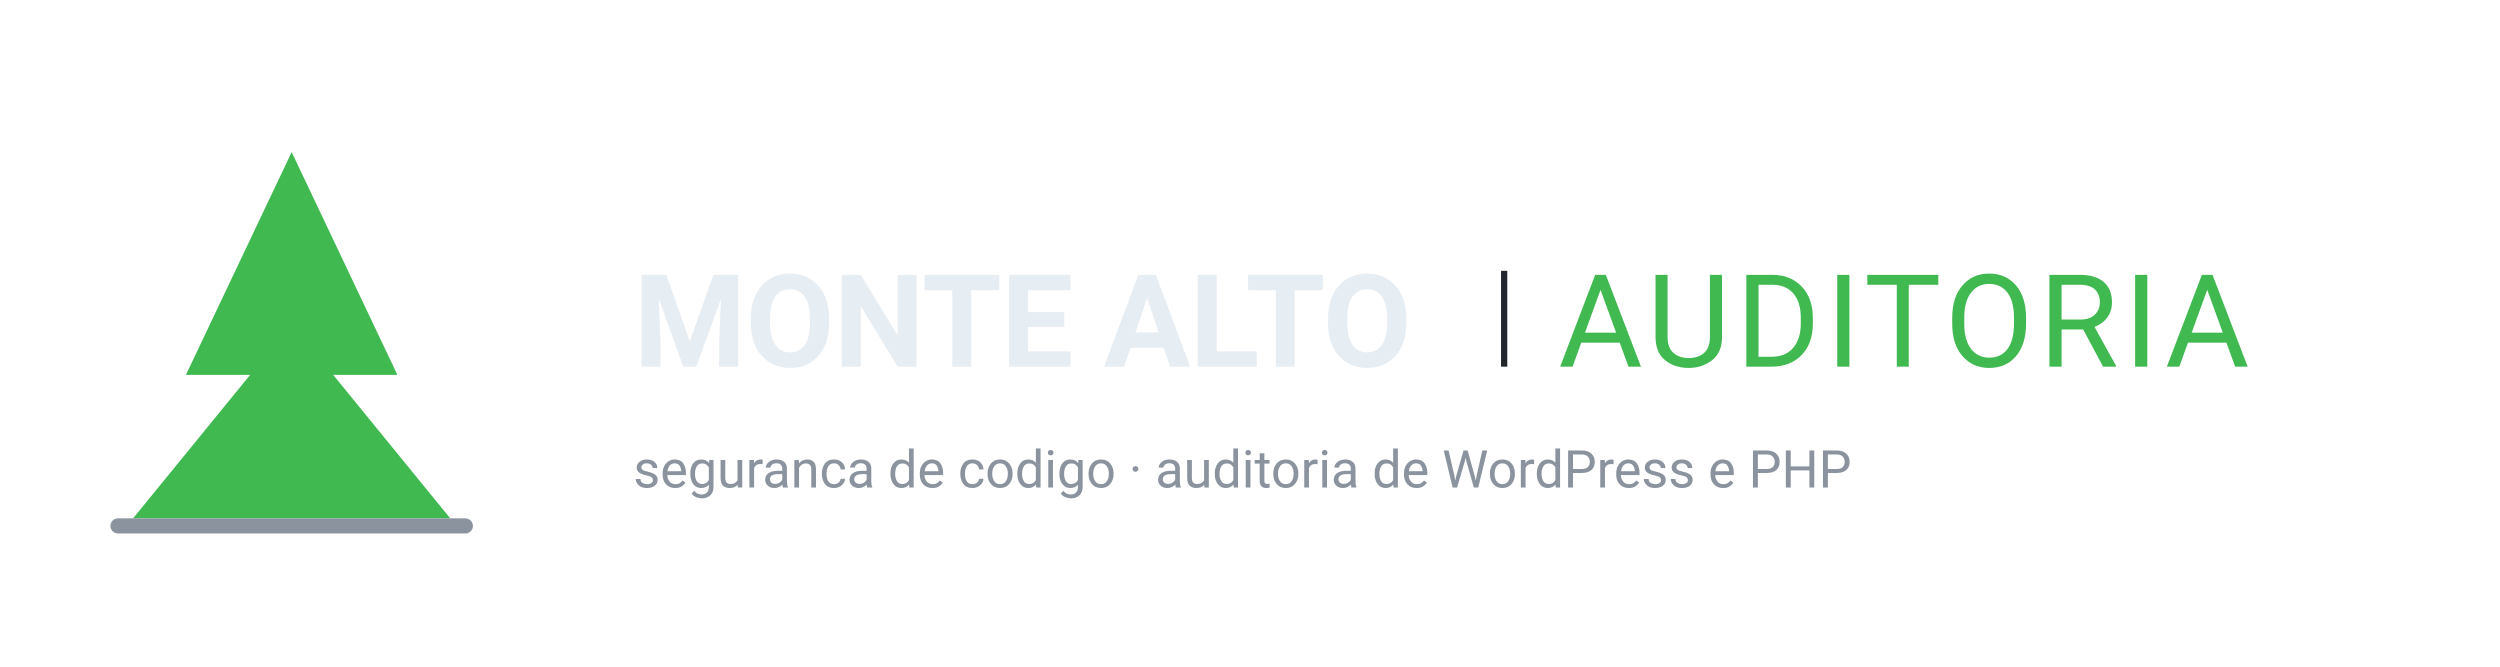
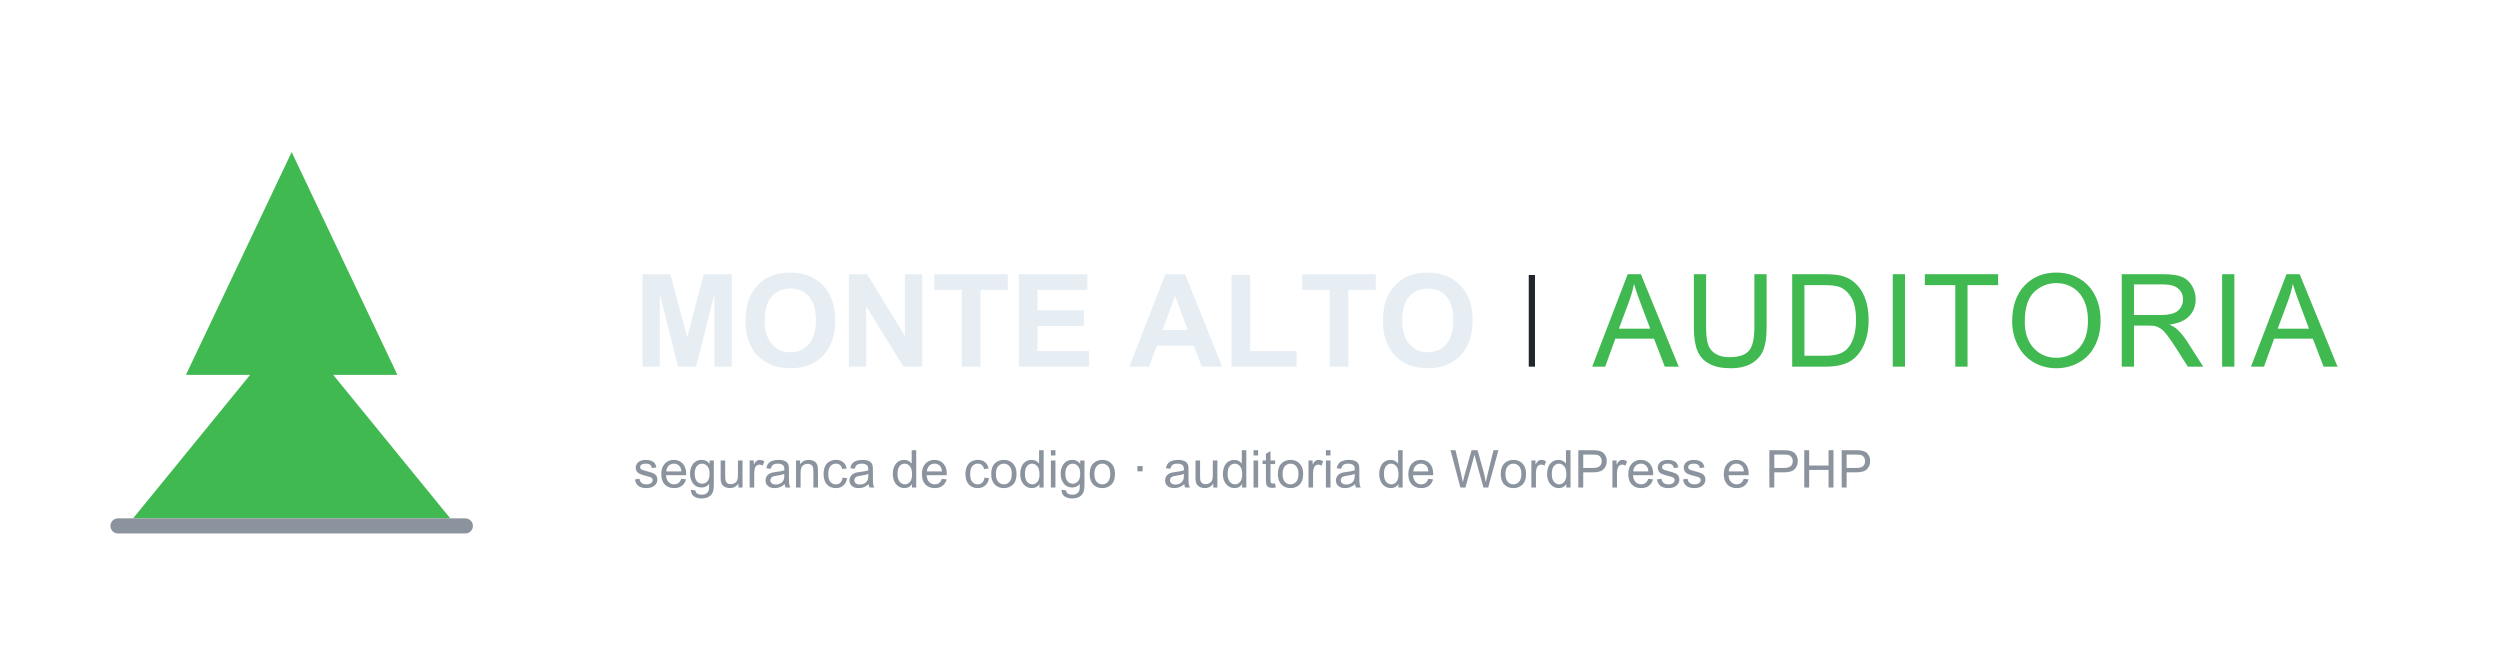
<svg xmlns="http://www.w3.org/2000/svg" viewBox="0 0 1200 320" width="1200" height="320" role="img" aria-label="Monte Alto Auditoria">
  <g transform="translate(24 44) scale(0.453125)">
    <path fill="#3fb950" d="M256 64 L368 300 L300 300 L424 452 L88 452 L212 300 L144 300 Z" />
    <rect x="64" y="452" width="384" height="16" rx="8" fill="#8b949e" />
  </g>
-   <g font-family="'Segoe UI',Roboto,Helvetica,Arial,sans-serif">
-     <text x="304" y="176" font-size="62" font-weight="700" letter-spacing="-0.5" fill="#e6edf3">MONTE ALTO</text>
-     <line x1="722" y1="130" x2="722" y2="176" stroke="#21262d" stroke-width="3" />
-     <text x="748" y="176" font-size="62" font-weight="400" letter-spacing="2.5" fill="#3fb950">AUDITORIA</text>
-     <text x="304" y="234" font-size="25" fill="#8b949e">seguranca de codigo · auditoria de WordPress e PHP</text>
-   </g>
+   <path fill="#e6edf3" d="M308.39 176.0V131.619H321.801L329.854 161.893L337.815 131.619H351.257V176.0H342.932V141.064L334.122 176.0H325.494L316.715 141.064V176.0Z M357.841 154.082Q357.841 147.301 359.869 142.699Q361.383 139.309 364.001 136.614Q366.62 133.92 369.738 132.618Q373.886 130.862 379.305 130.862Q389.113 130.862 395.001 136.947Q400.89 143.032 400.89 153.87Q400.89 164.617 395.047 170.687Q389.204 176.757 379.426 176.757Q369.526 176.757 363.684 170.717Q357.841 164.678 357.841 154.082ZM367.074 153.779Q367.074 161.317 370.556 165.208Q374.037 169.098 379.396 169.098Q384.754 169.098 388.19 165.238Q391.626 161.378 391.626 153.658Q391.626 146.029 388.281 142.275Q384.936 138.521 379.396 138.521Q373.855 138.521 370.465 142.321Q367.074 146.12 367.074 153.779Z M407.474 176.0V131.619H416.192L434.356 161.257V131.619H442.682V176.0H433.69L415.799 147.059V176.0Z M461.647 176.0V139.127H448.479V131.619H483.747V139.127H470.608V176.0Z M489.029 176.0V131.619H521.937V139.127H497.99V148.966H520.271V156.443H497.99V168.522H522.784V176.0Z M586.63 176.0H576.882L573.007 165.919H555.267L551.604 176.0H542.098L559.384 131.619H568.859ZM570.131 158.441 564.016 141.973 558.021 158.441Z M591.125 176.0V131.982H600.086V168.522H622.367V176.0Z M638.245 176.0V139.127H625.076V131.619H660.345V139.127H647.206V176.0Z M663.811 154.082Q663.811 147.301 665.839 142.699Q667.353 139.309 669.971 136.614Q672.59 133.92 675.708 132.618Q679.855 130.862 685.274 130.862Q695.083 130.862 700.971 136.947Q706.859 143.032 706.859 153.87Q706.859 164.617 701.017 170.687Q695.174 176.757 685.396 176.757Q675.496 176.757 669.653 170.717Q663.811 164.678 663.811 154.082ZM673.044 153.779Q673.044 161.317 676.525 165.208Q680.007 169.098 685.365 169.098Q690.724 169.098 694.16 165.238Q697.596 161.378 697.596 153.658Q697.596 146.029 694.25 142.275Q690.905 138.521 685.365 138.521Q679.825 138.521 676.435 142.321Q673.044 146.12 673.044 153.779Z" />
+   <line x1="735.3" y1="132.0" x2="735.3" y2="176.0" stroke="#21262d" stroke-width="3" />
+   <path fill="#3fb950" d="M764.251 176.0 781.295 131.619H787.622L805.786 176.0H799.096L793.919 162.559H775.361L770.487 176.0ZM777.057 157.775H792.103L787.471 145.484Q785.352 139.884 784.322 136.281Q783.475 140.55 781.931 144.758Z M842.102 131.619H847.975V157.261Q847.975 163.951 846.461 167.887Q844.947 171.822 840.997 174.29Q837.046 176.757 830.628 176.757Q824.392 176.757 820.426 174.607Q816.46 172.458 814.765 168.386Q813.069 164.314 813.069 157.261V131.619H818.942V157.23Q818.942 163.013 820.017 165.752Q821.092 168.492 823.71 169.976Q826.329 171.459 830.113 171.459Q836.592 171.459 839.347 168.522Q842.102 165.586 842.102 157.23Z M860.253 176.0V131.619H875.541Q880.718 131.619 883.442 132.255Q887.257 133.133 889.951 135.434Q893.463 138.4 895.204 143.017Q896.944 147.634 896.944 153.567Q896.944 158.623 895.764 162.528Q894.583 166.434 892.736 168.992Q890.89 171.55 888.695 173.018Q886.5 174.486 883.397 175.243Q880.294 176.0 876.268 176.0ZM866.126 170.763H875.602Q879.991 170.763 882.489 169.945Q884.986 169.128 886.47 167.645Q888.559 165.556 889.724 162.029Q890.89 158.502 890.89 153.477Q890.89 146.514 888.604 142.775Q886.318 139.036 883.049 137.765Q880.688 136.856 875.45 136.856H866.126Z M908.526 176.0V131.619H914.399V176.0Z M938.545 176.0V136.856H923.923V131.619H959.101V136.856H944.418V176.0Z M965.839 154.385Q965.839 143.335 971.772 137.083Q977.706 130.832 987.091 130.832Q993.236 130.832 998.171 133.769Q1003.105 136.705 1005.694 141.958Q1008.282 147.21 1008.282 153.87Q1008.282 160.621 1005.558 165.949Q1002.833 171.277 997.838 174.017Q992.843 176.757 987.061 176.757Q980.794 176.757 975.859 173.729Q970.925 170.702 968.382 165.465Q965.839 160.228 965.839 154.385ZM971.894 154.476Q971.894 162.498 976.208 167.115Q980.521 171.731 987.03 171.731Q993.66 171.731 997.944 167.069Q1002.228 162.407 1002.228 153.84Q1002.228 148.421 1000.396 144.379Q998.564 140.338 995.038 138.113Q991.511 135.888 987.121 135.888Q980.885 135.888 976.389 140.171Q971.894 144.455 971.894 154.476Z M1018.441 176.0V131.619H1038.119Q1044.053 131.619 1047.141 132.815Q1050.229 134.011 1052.075 137.038Q1053.922 140.065 1053.922 143.729Q1053.922 148.451 1050.864 151.69Q1047.807 154.93 1041.419 155.808Q1043.75 156.928 1044.961 158.018Q1047.534 160.379 1049.835 163.921L1057.555 176.0H1050.168L1044.295 166.767Q1041.722 162.771 1040.057 160.651Q1038.392 158.532 1037.075 157.685Q1035.758 156.837 1034.396 156.504Q1033.396 156.292 1031.126 156.292H1024.314V176.0ZM1024.314 151.206H1036.938Q1040.965 151.206 1043.235 150.374Q1045.506 149.541 1046.687 147.709Q1047.867 145.878 1047.867 143.729Q1047.867 140.58 1045.582 138.552Q1043.296 136.523 1038.361 136.523H1024.314Z M1066.624 176.0V131.619H1072.497V176.0Z M1080.477 176.0 1097.521 131.619H1103.848L1122.012 176.0H1115.321L1110.145 162.559H1091.587L1086.713 176.0ZM1093.282 157.775H1108.328L1103.696 145.484Q1101.577 139.884 1100.548 136.281Q1099.7 140.55 1098.156 144.758Z" />
+   <path fill="#8b949e" d="M304.769 230.13 306.942 229.789Q307.125 231.095 307.961 231.791Q308.797 232.486 310.299 232.486Q311.812 232.486 312.545 231.87Q313.277 231.253 313.277 230.423Q313.277 229.679 312.63 229.251Q312.179 228.958 310.384 228.507Q307.967 227.896 307.033 227.451Q306.1 227.005 305.617 226.218Q305.135 225.431 305.135 224.479Q305.135 223.612 305.532 222.873Q305.929 222.135 306.612 221.646Q307.125 221.268 308.01 221.006Q308.895 220.743 309.908 220.743Q311.434 220.743 312.588 221.183Q313.741 221.622 314.291 222.373Q314.84 223.124 315.047 224.381L312.899 224.674Q312.752 223.673 312.051 223.111Q311.349 222.55 310.067 222.55Q308.553 222.55 307.906 223.05Q307.259 223.551 307.259 224.222Q307.259 224.649 307.528 224.991Q307.796 225.345 308.37 225.577Q308.7 225.699 310.311 226.139Q312.643 226.761 313.564 227.158Q314.486 227.555 315.011 228.312Q315.536 229.068 315.536 230.191Q315.536 231.29 314.895 232.26Q314.254 233.231 313.045 233.762Q311.837 234.293 310.311 234.293Q307.784 234.293 306.46 233.243Q305.135 232.193 304.769 230.13Z M327.022 229.825 329.293 230.106Q328.756 232.096 327.303 233.194Q325.851 234.293 323.592 234.293Q320.748 234.293 319.082 232.541Q317.416 230.79 317.416 227.628Q317.416 224.356 319.1 222.55Q320.785 220.743 323.47 220.743Q326.07 220.743 327.718 222.513Q329.366 224.283 329.366 227.494Q329.366 227.689 329.354 228.08H319.686Q319.808 230.216 320.895 231.351Q321.981 232.486 323.604 232.486Q324.813 232.486 325.667 231.852Q326.522 231.217 327.022 229.825ZM319.808 226.273H327.047Q326.9 224.637 326.217 223.819Q325.167 222.55 323.495 222.55Q321.981 222.55 320.949 223.563Q319.918 224.576 319.808 226.273Z M331.649 235.074 333.785 235.392Q333.919 236.38 334.53 236.832Q335.348 237.442 336.764 237.442Q338.29 237.442 339.12 236.832Q339.95 236.222 340.243 235.123Q340.414 234.452 340.401 232.303Q338.961 234.0 336.812 234.0Q334.139 234.0 332.674 232.071Q331.209 230.143 331.209 227.445Q331.209 225.589 331.881 224.021Q332.552 222.452 333.828 221.598Q335.104 220.743 336.825 220.743Q339.12 220.743 340.609 222.599V221.036H342.635V232.242Q342.635 235.27 342.019 236.533Q341.402 237.796 340.066 238.529Q338.729 239.261 336.776 239.261Q334.457 239.261 333.028 238.218Q331.6 237.174 331.649 235.074ZM333.468 227.286Q333.468 229.837 334.481 231.009Q335.494 232.181 337.02 232.181Q338.534 232.181 339.559 231.015Q340.584 229.85 340.584 227.359Q340.584 224.979 339.529 223.771Q338.473 222.562 336.983 222.562Q335.519 222.562 334.493 223.752Q333.468 224.942 333.468 227.286Z M354.452 234.0V232.096Q352.938 234.293 350.338 234.293Q349.19 234.293 348.196 233.854Q347.201 233.414 346.719 232.749Q346.236 232.083 346.041 231.119Q345.907 230.472 345.907 229.068V221.036H348.104V228.226Q348.104 229.947 348.238 230.545Q348.446 231.412 349.117 231.906Q349.789 232.401 350.777 232.401Q351.766 232.401 352.633 231.894Q353.5 231.388 353.86 230.515Q354.22 229.642 354.22 227.982V221.036H356.417V234.0Z M359.835 234.0V221.036H361.812V223.001Q362.569 221.622 363.21 221.183Q363.851 220.743 364.62 220.743Q365.731 220.743 366.878 221.451L366.122 223.49Q365.316 223.014 364.51 223.014Q363.79 223.014 363.216 223.447Q362.643 223.88 362.398 224.649Q362.032 225.821 362.032 227.213V234.0Z M376.644 232.401Q375.423 233.438 374.294 233.866Q373.165 234.293 371.871 234.293Q369.735 234.293 368.587 233.249Q367.44 232.206 367.44 230.582Q367.44 229.63 367.873 228.843Q368.307 228.055 369.009 227.579Q369.71 227.103 370.589 226.859Q371.236 226.688 372.542 226.529Q375.204 226.212 376.461 225.772Q376.473 225.321 376.473 225.199Q376.473 223.856 375.851 223.307Q375.008 222.562 373.348 222.562Q371.798 222.562 371.059 223.105Q370.321 223.648 369.967 225.028L367.818 224.735Q368.111 223.355 368.783 222.507Q369.454 221.659 370.724 221.201Q371.993 220.743 373.666 220.743Q375.326 220.743 376.363 221.134Q377.401 221.524 377.889 222.116Q378.377 222.708 378.573 223.612Q378.683 224.173 378.683 225.638V228.568Q378.683 231.632 378.823 232.444Q378.963 233.255 379.378 234.0H377.083Q376.742 233.316 376.644 232.401ZM376.461 227.494Q375.265 227.982 372.872 228.324Q371.517 228.519 370.956 228.763Q370.394 229.007 370.089 229.477Q369.784 229.947 369.784 230.521Q369.784 231.4 370.449 231.986Q371.114 232.572 372.396 232.572Q373.666 232.572 374.654 232.016Q375.643 231.461 376.107 230.497Q376.461 229.752 376.461 228.299Z M382.088 234.0V221.036H384.066V222.879Q385.494 220.743 388.192 220.743Q389.364 220.743 390.346 221.164Q391.329 221.585 391.817 222.269Q392.306 222.953 392.501 223.893Q392.623 224.503 392.623 226.029V234.0H390.426V226.114Q390.426 224.771 390.169 224.106Q389.913 223.441 389.26 223.044Q388.607 222.647 387.728 222.647Q386.324 222.647 385.305 223.539Q384.286 224.43 384.286 226.92V234.0Z M404.452 229.251 406.612 229.532Q406.258 231.766 404.8 233.03Q403.341 234.293 401.217 234.293Q398.556 234.293 396.938 232.553Q395.321 230.814 395.321 227.567Q395.321 225.467 396.017 223.893Q396.712 222.318 398.135 221.531Q399.557 220.743 401.229 220.743Q403.341 220.743 404.684 221.811Q406.026 222.879 406.405 224.845L404.269 225.174Q403.963 223.868 403.188 223.209Q402.413 222.55 401.314 222.55Q399.654 222.55 398.617 223.74Q397.579 224.93 397.579 227.506Q397.579 230.118 398.58 231.302Q399.581 232.486 401.192 232.486Q402.486 232.486 403.353 231.693Q404.22 230.899 404.452 229.251Z M416.952 232.401Q415.731 233.438 414.602 233.866Q413.473 234.293 412.179 234.293Q410.042 234.293 408.895 233.249Q407.748 232.206 407.748 230.582Q407.748 229.63 408.181 228.843Q408.614 228.055 409.316 227.579Q410.018 227.103 410.897 226.859Q411.544 226.688 412.85 226.529Q415.511 226.212 416.769 225.772Q416.781 225.321 416.781 225.199Q416.781 223.856 416.158 223.307Q415.316 222.562 413.656 222.562Q412.105 222.562 411.367 223.105Q410.628 223.648 410.274 225.028L408.126 224.735Q408.419 223.355 409.09 222.507Q409.762 221.659 411.031 221.201Q412.301 220.743 413.973 220.743Q415.633 220.743 416.671 221.134Q417.708 221.524 418.197 222.116Q418.685 222.708 418.88 223.612Q418.99 224.173 418.99 225.638V228.568Q418.99 231.632 419.131 232.444Q419.271 233.255 419.686 234.0H417.391Q417.049 233.316 416.952 232.401ZM416.769 227.494Q415.572 227.982 413.18 228.324Q411.825 228.519 411.263 228.763Q410.702 229.007 410.396 229.477Q410.091 229.947 410.091 230.521Q410.091 231.4 410.757 231.986Q411.422 232.572 412.704 232.572Q413.973 232.572 414.962 232.016Q415.951 231.461 416.415 230.497Q416.769 229.752 416.769 228.299Z M437.752 234.0V232.364Q436.52 234.293 434.127 234.293Q432.577 234.293 431.277 233.438Q429.977 232.584 429.262 231.052Q428.548 229.52 428.548 227.53Q428.548 225.589 429.195 224.009Q429.842 222.428 431.136 221.585Q432.43 220.743 434.029 220.743Q435.201 220.743 436.117 221.238Q437.032 221.732 437.606 222.525V216.104H439.791V234.0ZM430.807 227.53Q430.807 230.021 431.856 231.253Q432.906 232.486 434.334 232.486Q435.775 232.486 436.782 231.308Q437.789 230.13 437.789 227.713Q437.789 225.052 436.764 223.807Q435.738 222.562 434.237 222.562Q432.772 222.562 431.789 223.758Q430.807 224.955 430.807 227.53Z M452.12 229.825 454.391 230.106Q453.854 232.096 452.401 233.194Q450.948 234.293 448.69 234.293Q445.846 234.293 444.179 232.541Q442.513 230.79 442.513 227.628Q442.513 224.356 444.198 222.55Q445.882 220.743 448.568 220.743Q451.168 220.743 452.816 222.513Q454.464 224.283 454.464 227.494Q454.464 227.689 454.452 228.08H444.784Q444.906 230.216 445.992 231.351Q447.079 232.486 448.702 232.486Q449.911 232.486 450.765 231.852Q451.62 231.217 452.12 229.825ZM444.906 226.273H452.145Q451.998 224.637 451.314 223.819Q450.265 222.55 448.592 222.55Q447.079 222.55 446.047 223.563Q445.016 224.576 444.906 226.273Z M472.555 229.251 474.715 229.532Q474.361 231.766 472.903 233.03Q471.444 234.293 469.32 234.293Q466.659 234.293 465.041 232.553Q463.424 230.814 463.424 227.567Q463.424 225.467 464.12 223.893Q464.815 222.318 466.238 221.531Q467.66 220.743 469.332 220.743Q471.444 220.743 472.787 221.811Q474.129 222.879 474.508 224.845L472.372 225.174Q472.066 223.868 471.291 223.209Q470.516 222.55 469.417 222.55Q467.757 222.55 466.72 223.74Q465.682 224.93 465.682 227.506Q465.682 230.118 466.683 231.302Q467.684 232.486 469.295 232.486Q470.589 232.486 471.456 231.693Q472.323 230.899 472.555 229.251Z M475.777 227.518Q475.777 223.917 477.779 222.184Q479.452 220.743 481.856 220.743Q484.53 220.743 486.227 222.495Q487.923 224.247 487.923 227.335Q487.923 229.837 487.173 231.272Q486.422 232.706 484.988 233.5Q483.553 234.293 481.856 234.293Q479.134 234.293 477.456 232.547Q475.777 230.802 475.777 227.518ZM478.036 227.518Q478.036 230.008 479.122 231.247Q480.208 232.486 481.856 232.486Q483.492 232.486 484.579 231.241Q485.665 229.996 485.665 227.445Q485.665 225.04 484.573 223.801Q483.48 222.562 481.856 222.562Q480.208 222.562 479.122 223.795Q478.036 225.028 478.036 227.518Z M498.91 234.0V232.364Q497.677 234.293 495.284 234.293Q493.734 234.293 492.434 233.438Q491.134 232.584 490.42 231.052Q489.706 229.52 489.706 227.53Q489.706 225.589 490.353 224.009Q491 222.428 492.293 221.585Q493.587 220.743 495.187 220.743Q496.358 220.743 497.274 221.238Q498.189 221.732 498.763 222.525V216.104H500.948V234.0ZM491.964 227.53Q491.964 230.021 493.014 231.253Q494.063 232.486 495.492 232.486Q496.932 232.486 497.939 231.308Q498.946 230.13 498.946 227.713Q498.946 225.052 497.921 223.807Q496.896 222.562 495.394 222.562Q493.929 222.562 492.947 223.758Q491.964 224.955 491.964 227.53Z M504.415 218.631V216.104H506.612V218.631ZM504.415 234.0V221.036H506.612V234.0Z M509.554 235.074 511.69 235.392Q511.825 236.38 512.435 236.832Q513.253 237.442 514.669 237.442Q516.195 237.442 517.025 236.832Q517.855 236.222 518.148 235.123Q518.319 234.452 518.307 232.303Q516.866 234.0 514.718 234.0Q512.044 234.0 510.58 232.071Q509.115 230.143 509.115 227.445Q509.115 225.589 509.786 224.021Q510.458 222.452 511.733 221.598Q513.009 220.743 514.73 220.743Q517.025 220.743 518.514 222.599V221.036H520.541V232.242Q520.541 235.27 519.924 236.533Q519.308 237.796 517.971 238.529Q516.634 239.261 514.681 239.261Q512.362 239.261 510.934 238.218Q509.505 237.174 509.554 235.074ZM511.373 227.286Q511.373 229.837 512.386 231.009Q513.399 232.181 514.925 232.181Q516.439 232.181 517.464 231.015Q518.49 229.85 518.49 227.359Q518.49 224.979 517.434 223.771Q516.378 222.562 514.889 222.562Q513.424 222.562 512.398 223.752Q511.373 224.942 511.373 227.286Z M523.043 227.518Q523.043 223.917 525.045 222.184Q526.717 220.743 529.122 220.743Q531.795 220.743 533.492 222.495Q535.189 224.247 535.189 227.335Q535.189 229.837 534.438 231.272Q533.688 232.706 532.253 233.5Q530.819 234.293 529.122 234.293Q526.4 234.293 524.721 232.547Q523.043 230.802 523.043 227.518ZM525.301 227.518Q525.301 230.008 526.388 231.247Q527.474 232.486 529.122 232.486Q530.758 232.486 531.844 231.241Q532.931 229.996 532.931 227.445Q532.931 225.04 531.838 223.801Q530.746 222.562 529.122 222.562Q527.474 222.562 526.388 223.795Q525.301 225.028 525.301 227.518Z M545.968 226.224V223.722H548.47V226.224Z M568.441 232.401Q567.22 233.438 566.091 233.866Q564.962 234.293 563.668 234.293Q561.532 234.293 560.384 233.249Q559.237 232.206 559.237 230.582Q559.237 229.63 559.67 228.843Q560.104 228.055 560.805 227.579Q561.507 227.103 562.386 226.859Q563.033 226.688 564.339 226.529Q567 226.212 568.258 225.772Q568.27 225.321 568.27 225.199Q568.27 223.856 567.647 223.307Q566.805 222.562 565.145 222.562Q563.595 222.562 562.856 223.105Q562.118 223.648 561.764 225.028L559.615 224.735Q559.908 223.355 560.58 222.507Q561.251 221.659 562.521 221.201Q563.79 220.743 565.462 220.743Q567.123 220.743 568.16 221.134Q569.198 221.524 569.686 222.116Q570.174 222.708 570.37 223.612Q570.479 224.173 570.479 225.638V228.568Q570.479 231.632 570.62 232.444Q570.76 233.255 571.175 234.0H568.88Q568.539 233.316 568.441 232.401ZM568.258 227.494Q567.062 227.982 564.669 228.324Q563.314 228.519 562.752 228.763Q562.191 229.007 561.886 229.477Q561.581 229.947 561.581 230.521Q561.581 231.4 562.246 231.986Q562.911 232.572 564.193 232.572Q565.462 232.572 566.451 232.016Q567.44 231.461 567.904 230.497Q568.258 229.752 568.258 228.299Z M582.381 234.0V232.096Q580.868 234.293 578.268 234.293Q577.12 234.293 576.125 233.854Q575.13 233.414 574.648 232.749Q574.166 232.083 573.971 231.119Q573.836 230.472 573.836 229.068V221.036H576.034V228.226Q576.034 229.947 576.168 230.545Q576.375 231.412 577.047 231.906Q577.718 232.401 578.707 232.401Q579.696 232.401 580.562 231.894Q581.429 231.388 581.789 230.515Q582.149 229.642 582.149 227.982V221.036H584.347V234.0Z M596.2 234.0V232.364Q594.967 234.293 592.574 234.293Q591.024 234.293 589.724 233.438Q588.424 232.584 587.71 231.052Q586.996 229.52 586.996 227.53Q586.996 225.589 587.643 224.009Q588.29 222.428 589.583 221.585Q590.877 220.743 592.477 220.743Q593.648 220.743 594.564 221.238Q595.479 221.732 596.053 222.525V216.104H598.238V234.0ZM589.254 227.53Q589.254 230.021 590.304 231.253Q591.354 232.486 592.782 232.486Q594.222 232.486 595.229 231.308Q596.236 230.13 596.236 227.713Q596.236 225.052 595.211 223.807Q594.186 222.562 592.684 222.562Q591.219 222.562 590.237 223.758Q589.254 224.955 589.254 227.53Z M601.705 218.631V216.104H603.902V218.631ZM601.705 234.0V221.036H603.902V234.0Z M612.044 232.035 612.362 233.976Q611.434 234.171 610.702 234.171Q609.505 234.171 608.846 233.792Q608.187 233.414 607.918 232.798Q607.65 232.181 607.65 230.204V222.745H606.039V221.036H607.65V217.826L609.835 216.507V221.036H612.044V222.745H609.835V230.326Q609.835 231.266 609.951 231.534Q610.067 231.803 610.329 231.961Q610.592 232.12 611.08 232.12Q611.446 232.12 612.044 232.035Z M613.375 227.518Q613.375 223.917 615.377 222.184Q617.049 220.743 619.454 220.743Q622.127 220.743 623.824 222.495Q625.521 224.247 625.521 227.335Q625.521 229.837 624.77 231.272Q624.02 232.706 622.585 233.5Q621.151 234.293 619.454 234.293Q616.732 234.293 615.053 232.547Q613.375 230.802 613.375 227.518ZM615.633 227.518Q615.633 230.008 616.72 231.247Q617.806 232.486 619.454 232.486Q621.09 232.486 622.176 231.241Q623.263 229.996 623.263 227.445Q623.263 225.04 622.17 223.801Q621.078 222.562 619.454 222.562Q617.806 222.562 616.72 223.795Q615.633 225.028 615.633 227.518Z M628.072 234.0V221.036H630.05V223.001Q630.807 221.622 631.448 221.183Q632.088 220.743 632.857 220.743Q633.968 220.743 635.116 221.451L634.359 223.49Q633.553 223.014 632.748 223.014Q632.027 223.014 631.454 223.447Q630.88 223.88 630.636 224.649Q630.27 225.821 630.27 227.213V234.0Z M636.434 218.631V216.104H638.631V218.631ZM636.434 234.0V221.036H638.631V234.0Z M650.436 232.401Q649.215 233.438 648.086 233.866Q646.957 234.293 645.663 234.293Q643.526 234.293 642.379 233.249Q641.231 232.206 641.231 230.582Q641.231 229.63 641.665 228.843Q642.098 228.055 642.8 227.579Q643.502 227.103 644.381 226.859Q645.028 226.688 646.334 226.529Q648.995 226.212 650.252 225.772Q650.265 225.321 650.265 225.199Q650.265 223.856 649.642 223.307Q648.8 222.562 647.14 222.562Q645.589 222.562 644.851 223.105Q644.112 223.648 643.758 225.028L641.61 224.735Q641.903 223.355 642.574 222.507Q643.246 221.659 644.515 221.201Q645.785 220.743 647.457 220.743Q649.117 220.743 650.155 221.134Q651.192 221.524 651.681 222.116Q652.169 222.708 652.364 223.612Q652.474 224.173 652.474 225.638V228.568Q652.474 231.632 652.615 232.444Q652.755 233.255 653.17 234.0H650.875Q650.533 233.316 650.436 232.401ZM650.252 227.494Q649.056 227.982 646.664 228.324Q645.309 228.519 644.747 228.763Q644.186 229.007 643.88 229.477Q643.575 229.947 643.575 230.521Q643.575 231.4 644.24 231.986Q644.906 232.572 646.188 232.572Q647.457 232.572 648.446 232.016Q649.435 231.461 649.898 230.497Q650.252 229.752 650.252 228.299Z M671.236 234.0V232.364Q670.003 234.293 667.611 234.293Q666.061 234.293 664.76 233.438Q663.46 232.584 662.746 231.052Q662.032 229.52 662.032 227.53Q662.032 225.589 662.679 224.009Q663.326 222.428 664.62 221.585Q665.914 220.743 667.513 220.743Q668.685 220.743 669.601 221.238Q670.516 221.732 671.09 222.525V216.104H673.275V234.0ZM664.291 227.53Q664.291 230.021 665.34 231.253Q666.39 232.486 667.818 232.486Q669.259 232.486 670.266 231.308Q671.273 230.13 671.273 227.713Q671.273 225.052 670.248 223.807Q669.222 222.562 667.721 222.562Q666.256 222.562 665.273 223.758Q664.291 224.955 664.291 227.53Z M685.604 229.825 687.875 230.106Q687.337 232.096 685.885 233.194Q684.432 234.293 682.174 234.293Q679.33 234.293 677.663 232.541Q675.997 230.79 675.997 227.628Q675.997 224.356 677.682 222.55Q679.366 220.743 682.052 220.743Q684.652 220.743 686.3 222.513Q687.948 224.283 687.948 227.494Q687.948 227.689 687.936 228.08H678.268Q678.39 230.216 679.476 231.351Q680.562 232.486 682.186 232.486Q683.395 232.486 684.249 231.852Q685.104 231.217 685.604 229.825ZM678.39 226.273H685.628Q685.482 224.637 684.798 223.819Q683.749 222.55 682.076 222.55Q680.562 222.55 679.531 223.563Q678.5 224.576 678.39 226.273Z M700.985 234.0 696.236 216.104H698.666L701.388 227.835Q701.827 229.679 702.145 231.498Q702.828 228.629 702.95 228.189L706.356 216.104H709.212L711.776 225.162Q712.74 228.531 713.167 231.498Q713.509 229.801 714.059 227.604L716.866 216.104H719.247L714.339 234.0H712.057L708.285 220.365Q707.809 218.656 707.723 218.265Q707.442 219.498 707.198 220.365L703.402 234.0Z M720.357 227.518Q720.357 223.917 722.359 222.184Q724.032 220.743 726.437 220.743Q729.11 220.743 730.807 222.495Q732.503 224.247 732.503 227.335Q732.503 229.837 731.753 231.272Q731.002 232.706 729.568 233.5Q728.133 234.293 726.437 234.293Q723.714 234.293 722.036 232.547Q720.357 230.802 720.357 227.518ZM722.616 227.518Q722.616 230.008 723.702 231.247Q724.789 232.486 726.437 232.486Q728.072 232.486 729.159 231.241Q730.245 229.996 730.245 227.445Q730.245 225.04 729.153 223.801Q728.06 222.562 726.437 222.562Q724.789 222.562 723.702 223.795Q722.616 225.028 722.616 227.518Z M735.055 234.0V221.036H737.032V223.001Q737.789 221.622 738.43 221.183Q739.071 220.743 739.84 220.743Q740.951 220.743 742.098 221.451L741.341 223.49Q740.536 223.014 739.73 223.014Q739.01 223.014 738.436 223.447Q737.862 223.88 737.618 224.649Q737.252 225.821 737.252 227.213V234.0Z M751.815 234.0V232.364Q750.582 234.293 748.189 234.293Q746.639 234.293 745.339 233.438Q744.039 232.584 743.325 231.052Q742.611 229.52 742.611 227.53Q742.611 225.589 743.258 224.009Q743.905 222.428 745.199 221.585Q746.493 220.743 748.092 220.743Q749.264 220.743 750.179 221.238Q751.095 221.732 751.668 222.525V216.104H753.854V234.0ZM744.869 227.53Q744.869 230.021 745.919 231.253Q746.969 232.486 748.397 232.486Q749.837 232.486 750.844 231.308Q751.852 230.13 751.852 227.713Q751.852 225.052 750.826 223.807Q749.801 222.562 748.299 222.562Q746.834 222.562 745.852 223.758Q744.869 224.955 744.869 227.53Z M757.589 234.0V216.104H764.339Q766.122 216.104 767.062 216.275Q768.38 216.495 769.271 217.112Q770.162 217.728 770.705 218.839Q771.249 219.95 771.249 221.28Q771.249 223.563 769.796 225.144Q768.343 226.725 764.547 226.725H759.957V234.0ZM759.957 224.613H764.583Q766.878 224.613 767.843 223.758Q768.807 222.904 768.807 221.354Q768.807 220.23 768.24 219.431Q767.672 218.631 766.744 218.375Q766.146 218.216 764.535 218.216H759.957Z M773.958 234.0V221.036H775.936V223.001Q776.693 221.622 777.334 221.183Q777.975 220.743 778.744 220.743Q779.854 220.743 781.002 221.451L780.245 223.49Q779.439 223.014 778.634 223.014Q777.914 223.014 777.34 223.447Q776.766 223.88 776.522 224.649Q776.156 225.821 776.156 227.213V234.0Z M791.183 229.825 793.453 230.106Q792.916 232.096 791.463 233.194Q790.011 234.293 787.752 234.293Q784.908 234.293 783.242 232.541Q781.576 230.79 781.576 227.628Q781.576 224.356 783.26 222.55Q784.945 220.743 787.63 220.743Q790.23 220.743 791.878 222.513Q793.526 224.283 793.526 227.494Q793.526 227.689 793.514 228.08H783.846Q783.968 230.216 785.055 231.351Q786.141 232.486 787.765 232.486Q788.973 232.486 789.828 231.852Q790.682 231.217 791.183 229.825ZM783.968 226.273H791.207Q791.061 224.637 790.377 223.819Q789.327 222.55 787.655 222.55Q786.141 222.55 785.11 223.563Q784.078 224.576 783.968 226.273Z M795.333 230.13 797.506 229.789Q797.689 231.095 798.525 231.791Q799.361 232.486 800.863 232.486Q802.376 232.486 803.109 231.87Q803.841 231.253 803.841 230.423Q803.841 229.679 803.194 229.251Q802.743 228.958 800.948 228.507Q798.531 227.896 797.597 227.451Q796.664 227.005 796.181 226.218Q795.699 225.431 795.699 224.479Q795.699 223.612 796.096 222.873Q796.493 222.135 797.176 221.646Q797.689 221.268 798.574 221.006Q799.459 220.743 800.472 220.743Q801.998 220.743 803.152 221.183Q804.305 221.622 804.854 222.373Q805.404 223.124 805.611 224.381L803.463 224.674Q803.316 223.673 802.615 223.111Q801.913 222.55 800.631 222.55Q799.117 222.55 798.47 223.05Q797.823 223.551 797.823 224.222Q797.823 224.649 798.092 224.991Q798.36 225.345 798.934 225.577Q799.264 225.699 800.875 226.139Q803.207 226.761 804.128 227.158Q805.05 227.555 805.575 228.312Q806.1 229.068 806.1 230.191Q806.1 231.29 805.459 232.26Q804.818 233.231 803.609 233.762Q802.401 234.293 800.875 234.293Q798.348 234.293 797.024 233.243Q795.699 232.193 795.333 230.13Z M807.833 230.13 810.006 229.789Q810.189 231.095 811.025 231.791Q811.861 232.486 813.363 232.486Q814.876 232.486 815.609 231.87Q816.341 231.253 816.341 230.423Q816.341 229.679 815.694 229.251Q815.243 228.958 813.448 228.507Q811.031 227.896 810.097 227.451Q809.164 227.005 808.681 226.218Q808.199 225.431 808.199 224.479Q808.199 223.612 808.596 222.873Q808.993 222.135 809.676 221.646Q810.189 221.268 811.074 221.006Q811.959 220.743 812.972 220.743Q814.498 220.743 815.652 221.183Q816.805 221.622 817.354 222.373Q817.904 223.124 818.111 224.381L815.963 224.674Q815.816 223.673 815.115 223.111Q814.413 222.55 813.131 222.55Q811.617 222.55 810.97 223.05Q810.323 223.551 810.323 224.222Q810.323 224.649 810.592 224.991Q810.86 225.345 811.434 225.577Q811.764 225.699 813.375 226.139Q815.707 226.761 816.628 227.158Q817.55 227.555 818.075 228.312Q818.6 229.068 818.6 230.191Q818.6 231.29 817.959 232.26Q817.318 233.231 816.109 233.762Q814.901 234.293 813.375 234.293Q810.848 234.293 809.524 233.243Q808.199 232.193 807.833 230.13Z M837.032 229.825 839.303 230.106Q838.766 232.096 837.313 233.194Q835.86 234.293 833.602 234.293Q830.758 234.293 829.092 232.541Q827.425 230.79 827.425 227.628Q827.425 224.356 829.11 222.55Q830.794 220.743 833.48 220.743Q836.08 220.743 837.728 222.513Q839.376 224.283 839.376 227.494Q839.376 227.689 839.364 228.08H829.696Q829.818 230.216 830.904 231.351Q831.991 232.486 833.614 232.486Q834.823 232.486 835.677 231.852Q836.532 231.217 837.032 229.825ZM829.818 226.273H837.057Q836.91 224.637 836.227 223.819Q835.177 222.55 833.504 222.55Q831.991 222.55 830.959 223.563Q829.928 224.576 829.818 226.273Z M849.288 234.0V216.104H856.039Q857.821 216.104 858.761 216.275Q860.079 216.495 860.97 217.112Q861.861 217.728 862.405 218.839Q862.948 219.95 862.948 221.28Q862.948 223.563 861.495 225.144Q860.042 226.725 856.246 226.725H851.656V234.0ZM851.656 224.613H856.283Q858.578 224.613 859.542 223.758Q860.506 222.904 860.506 221.354Q860.506 220.23 859.939 219.431Q859.371 218.631 858.443 218.375Q857.845 218.216 856.234 218.216H851.656Z M866.036 234.0V216.104H868.404V223.453H877.706V216.104H880.074V234.0H877.706V225.565H868.404V234.0Z M884.017 234.0V216.104H890.768Q892.55 216.104 893.49 216.275Q894.808 216.495 895.699 217.112Q896.59 217.728 897.134 218.839Q897.677 219.95 897.677 221.28Q897.677 223.563 896.224 225.144Q894.771 226.725 890.975 226.725H886.385V234.0ZM886.385 224.613H891.012Q893.307 224.613 894.271 223.758Q895.235 222.904 895.235 221.354Q895.235 220.23 894.668 219.431Q894.1 218.631 893.172 218.375Q892.574 218.216 890.963 218.216H886.385Z" />
</svg>
